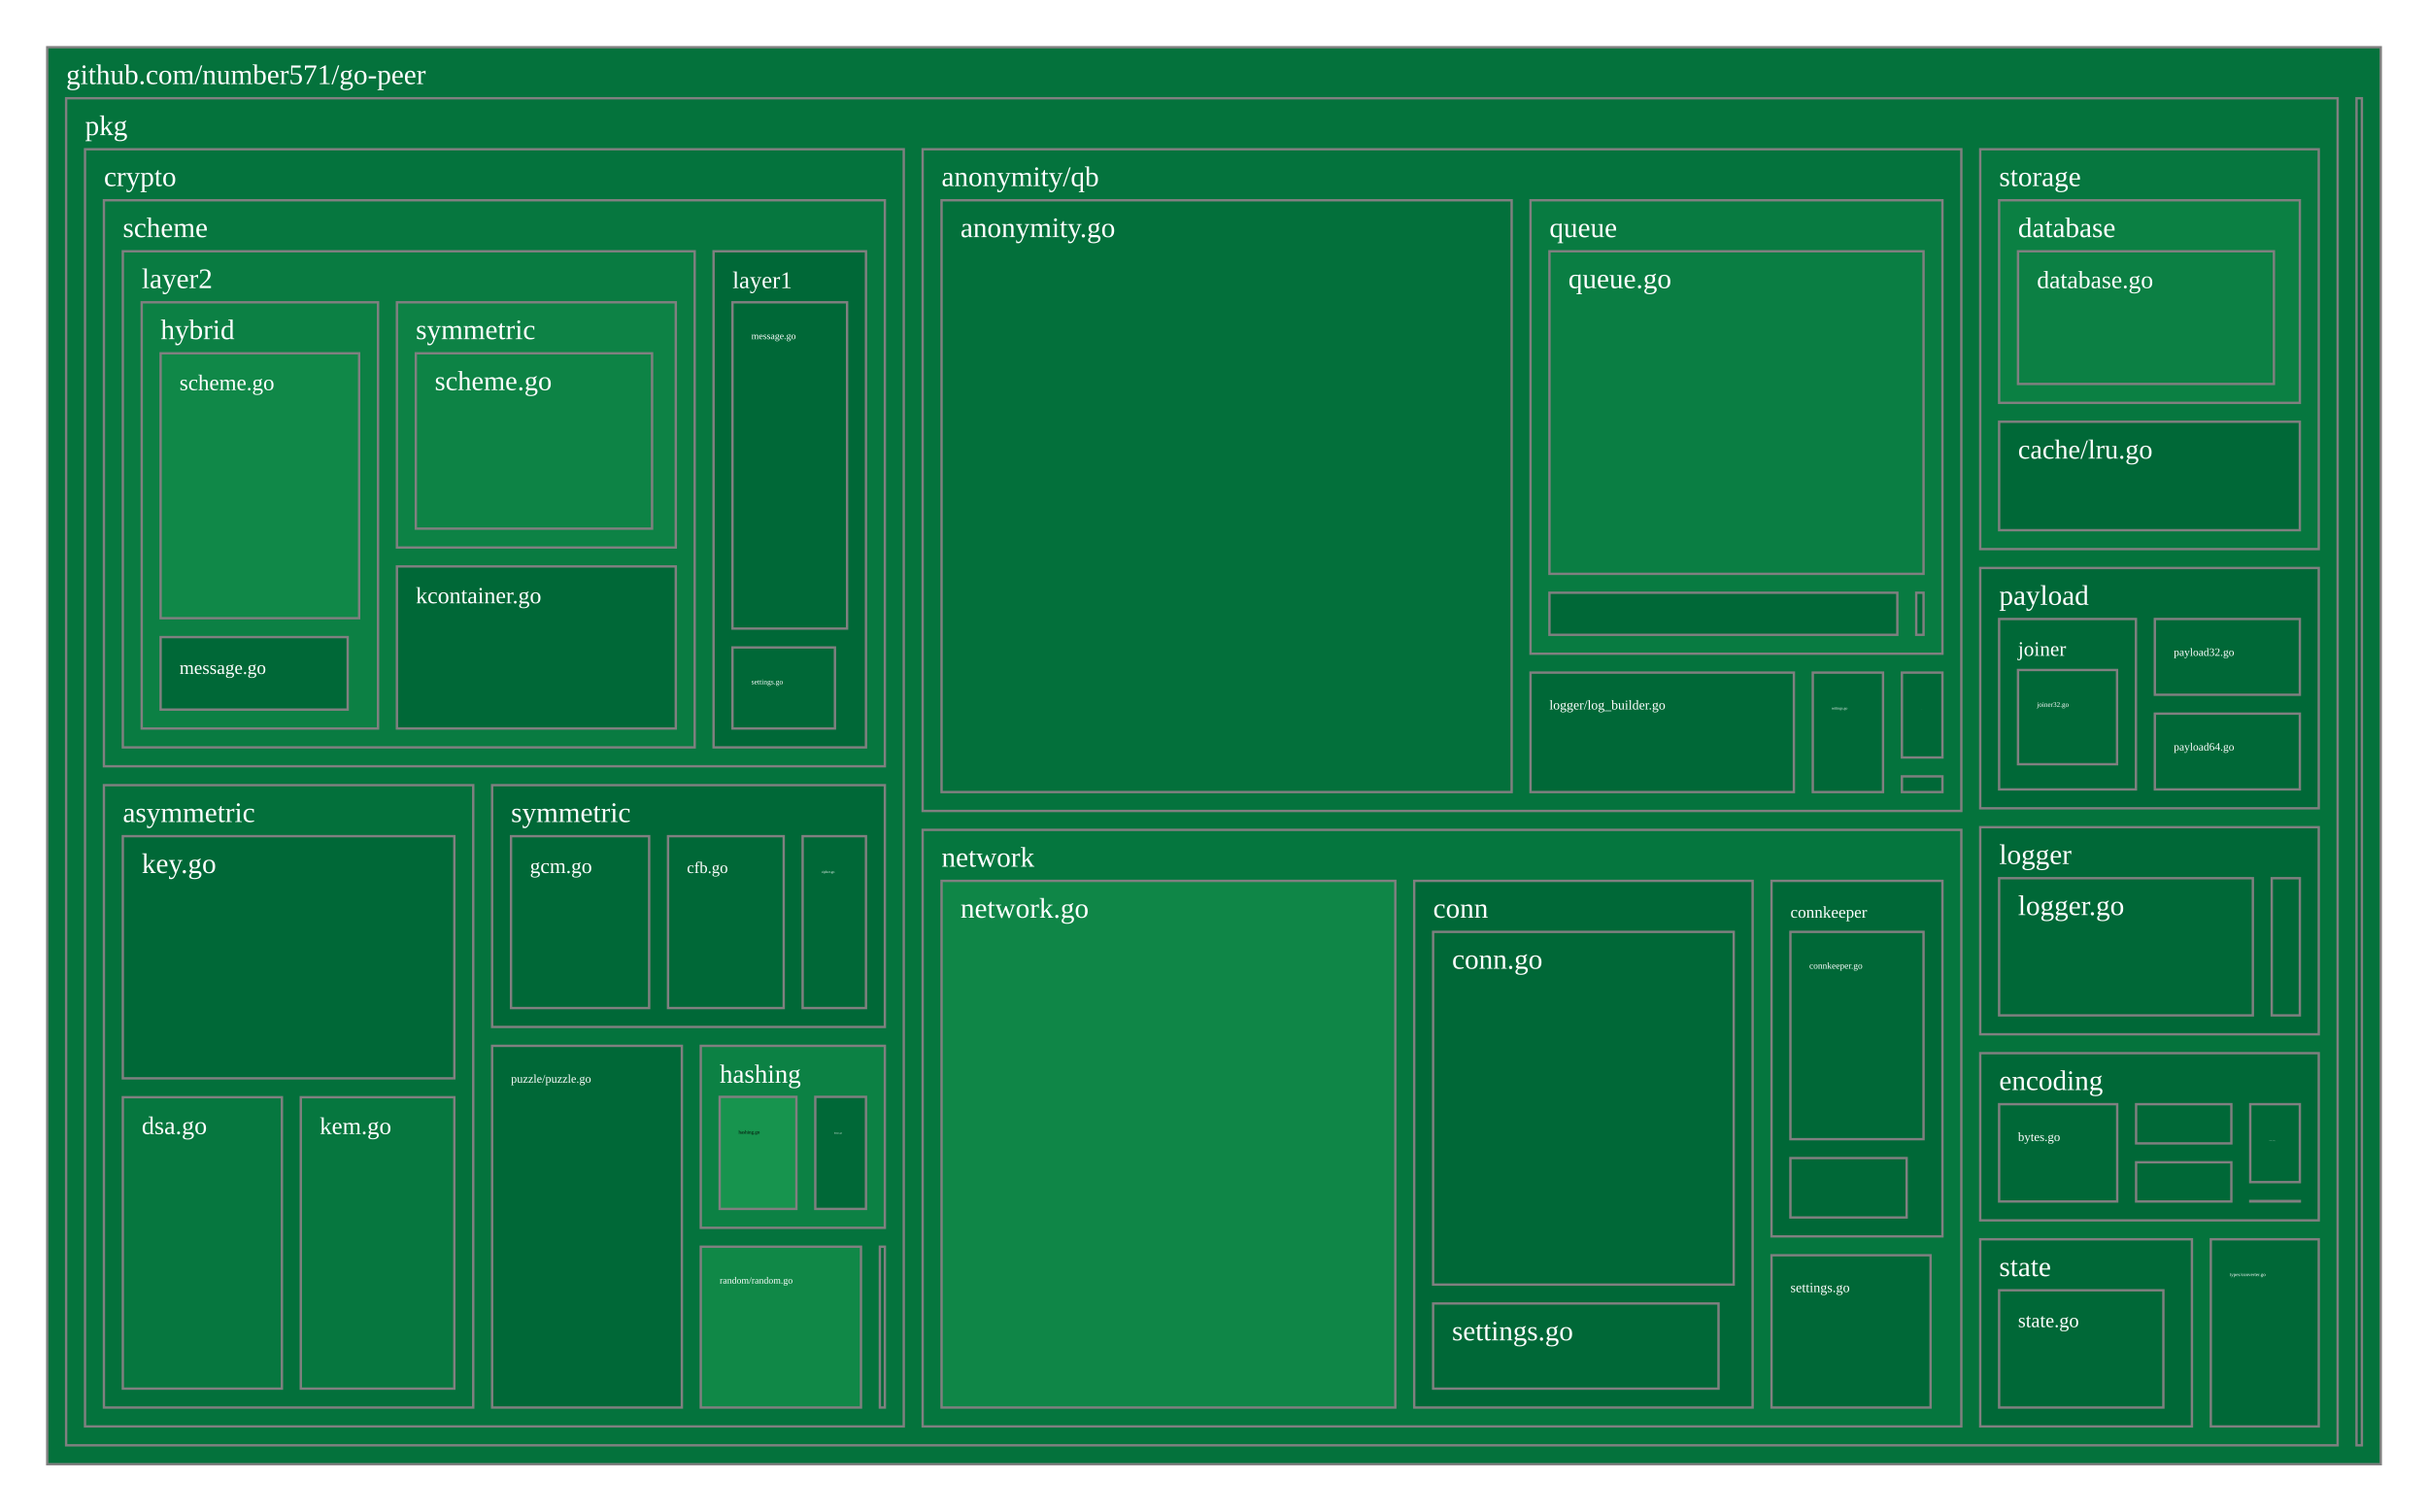
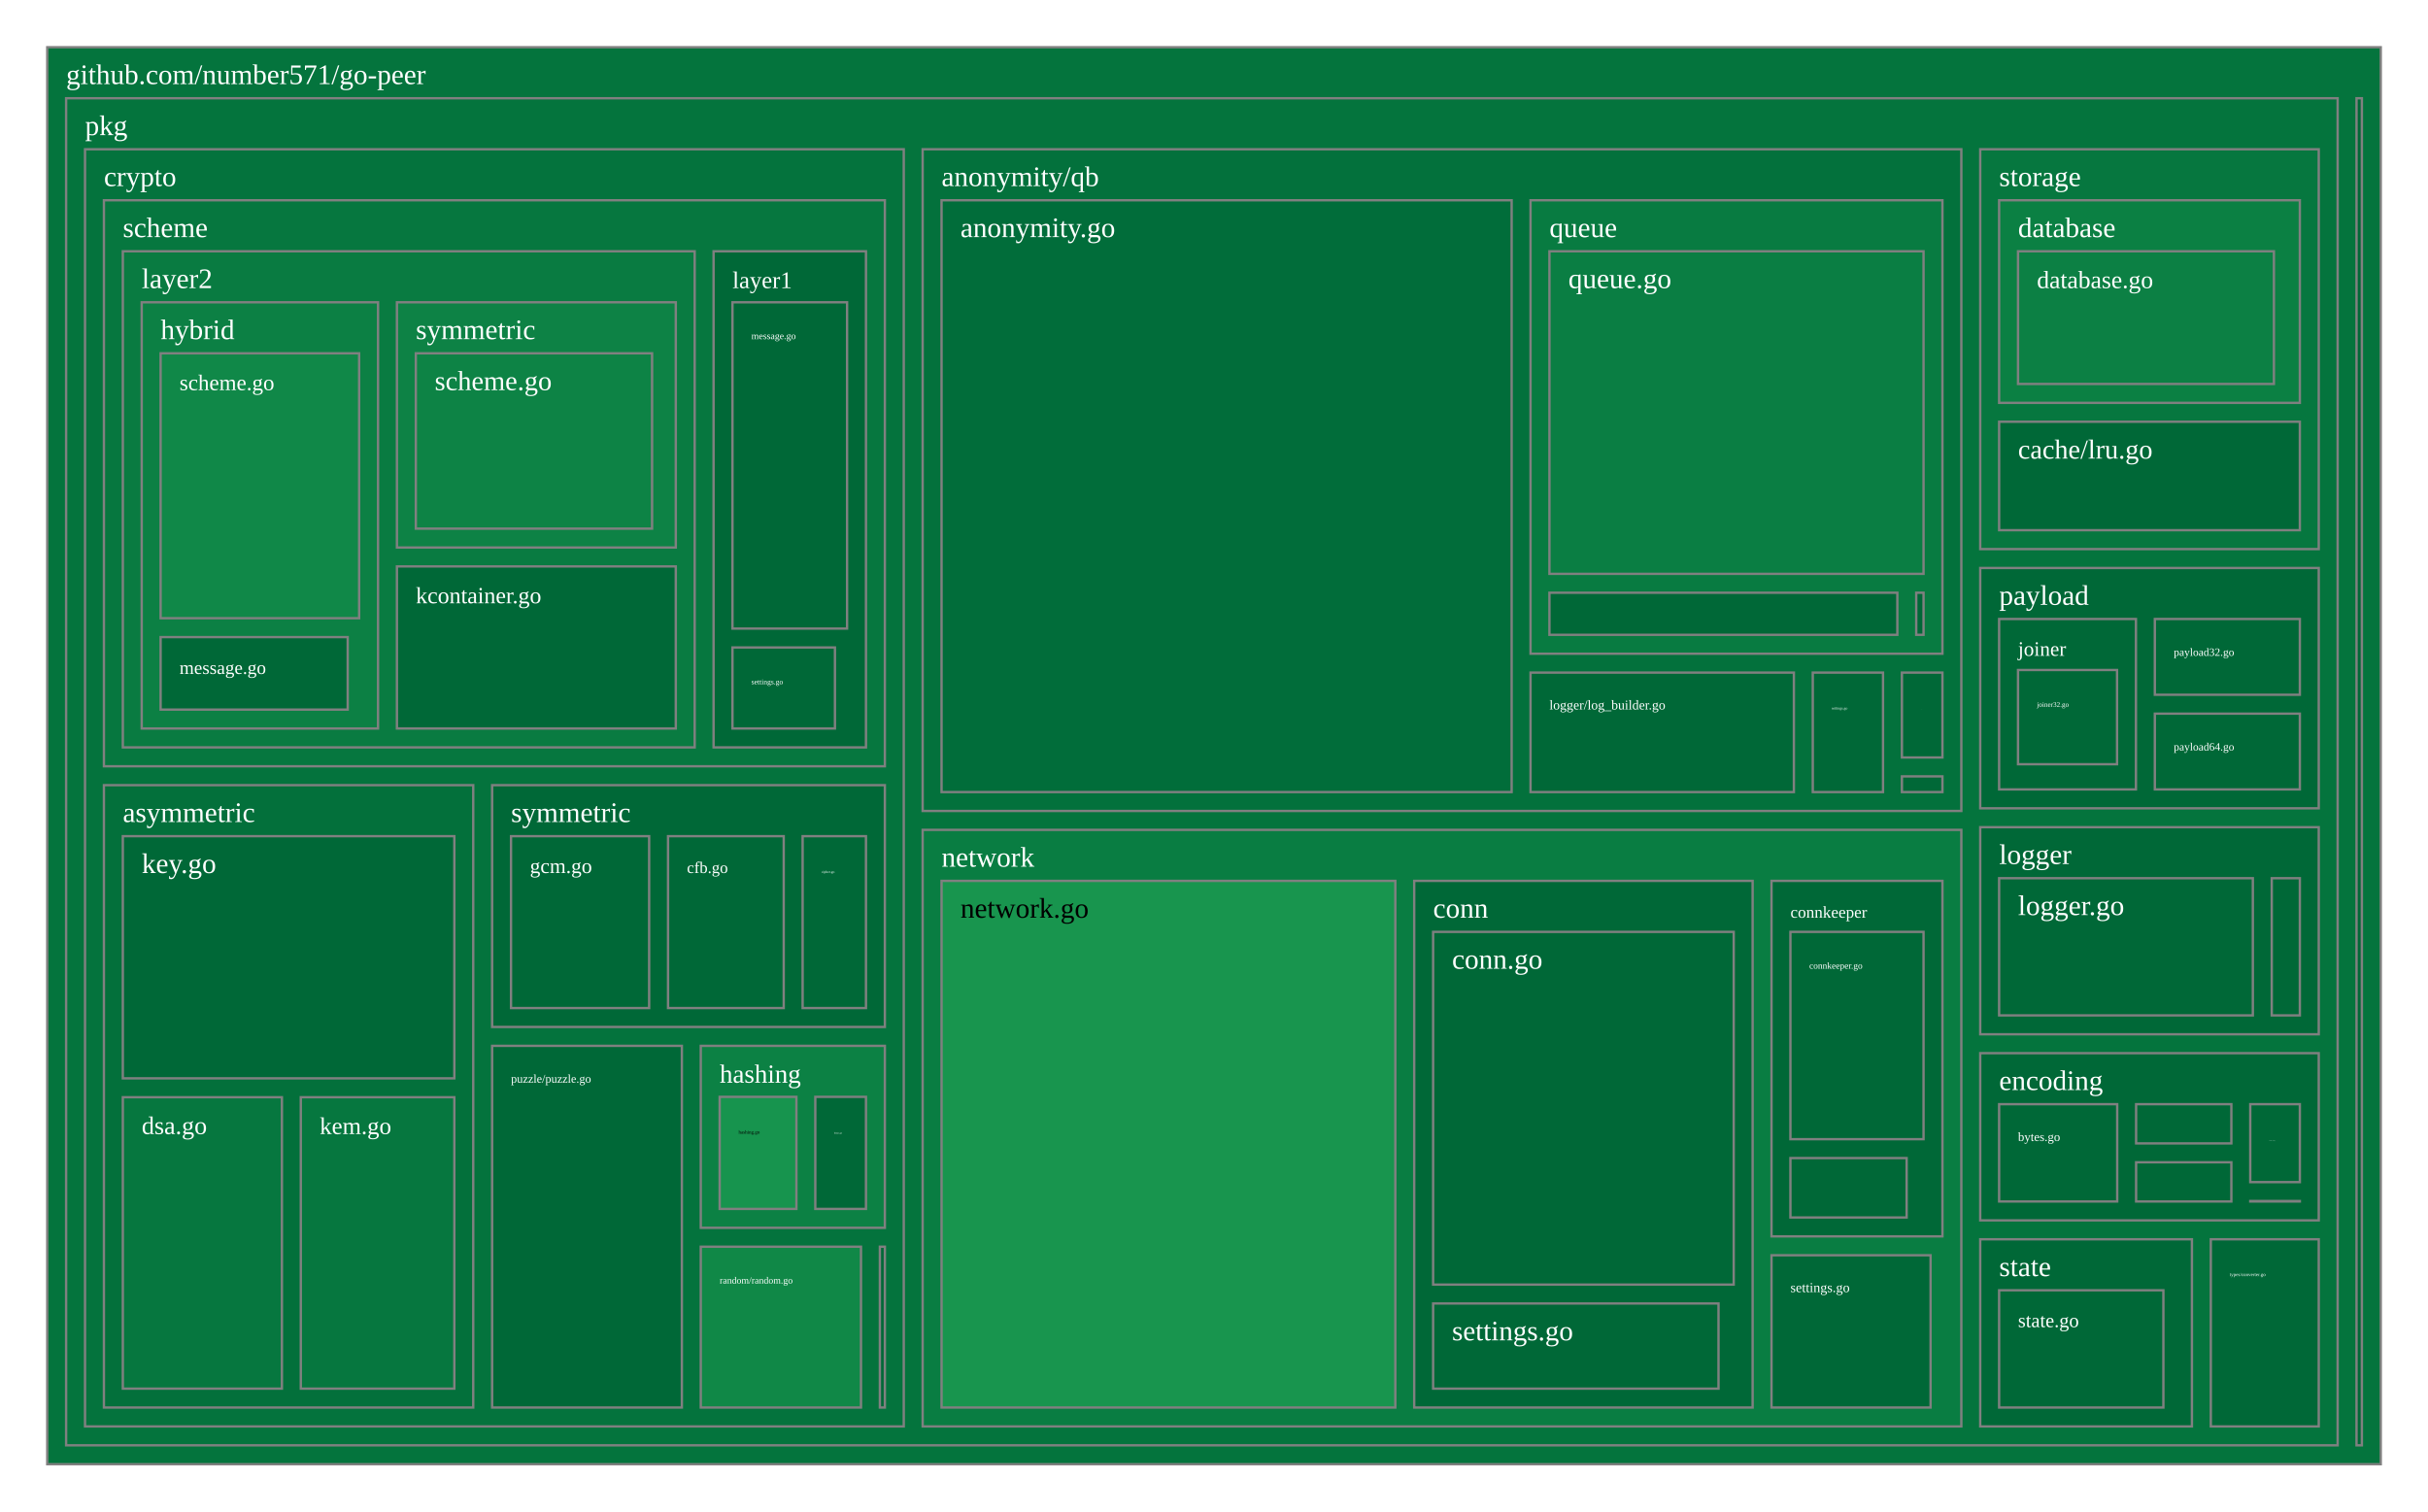
<svg xmlns="http://www.w3.org/2000/svg" viewBox="0 0 1028 640" style="background: white none repeat scroll 0% 0%;">
  <g>
-     <rect x="20" y="20" width="988" height="600" style="fill: rgb(4, 114, 60);opacity:1;fill-opacity:1.00;stroke:rgb(128,128,128);stroke-width:1px;stroke-opacity:1.00;" />
+     <rect x="20" y="20" width="988" height="600" style="fill: rgb(4, 116, 61);opacity:1;fill-opacity:1.00;stroke:rgb(128,128,128);stroke-width:1px;stroke-opacity:1.00;" />
    <text data-notex="1" text-anchor="start" transform="translate(28,35.6) scale(1)" style="font-family: Open Sans, verdana, arial, sans-serif !important; font-size: 12px; fill: rgb(255, 255, 255); fill-opacity: 1.00; white-space: pre;" data-math="N">github.com/number571/go-peer</text>
  </g>
  <g>
-     <rect x="28" y="41.6" width="961.742" height="570.4" style="fill: rgb(4, 115, 60);opacity:1;fill-opacity:1.00;stroke:rgb(128,128,128);stroke-width:1px;stroke-opacity:1.00;" />
+     <rect x="28" y="41.6" width="961.742" height="570.4" style="fill: rgb(4, 116, 61);opacity:1;fill-opacity:1.00;stroke:rgb(128,128,128);stroke-width:1px;stroke-opacity:1.00;" />
    <text data-notex="1" text-anchor="start" transform="translate(36,57.2) scale(1)" style="font-family: Open Sans, verdana, arial, sans-serif !important; font-size: 12px; fill: rgb(255, 255, 255); fill-opacity: 1.00; white-space: pre;" data-math="N">pkg</text>
  </g>
  <g>
    <rect x="997.742" y="41.6" width="2.258" height="570.4" style="fill: rgb(0, 104, 55);opacity:1;fill-opacity:1.00;stroke:rgb(128,128,128);stroke-width:1px;stroke-opacity:1.00;" />
  </g>
  <g>
-     <rect x="390.646" y="63.2" width="439.77" height="280.191" style="fill: rgb(4, 115, 61);opacity:1;fill-opacity:1.00;stroke:rgb(128,128,128);stroke-width:1px;stroke-opacity:1.00;" />
+     <rect x="390.646" y="63.2" width="439.77" height="280.191" style="fill: rgb(3, 113, 60);opacity:1;fill-opacity:1.00;stroke:rgb(128,128,128);stroke-width:1px;stroke-opacity:1.00;" />
    <text data-notex="1" text-anchor="start" transform="translate(398.6463,78.8) scale(1)" style="font-family: Open Sans, verdana, arial, sans-serif !important; font-size: 12px; fill: rgb(255, 255, 255); fill-opacity: 1.00; white-space: pre;" data-math="N">anonymity/qb</text>
  </g>
  <g>
    <rect x="36" y="63.2" width="346.646" height="540.8" style="fill: rgb(4, 115, 61);opacity:1;fill-opacity:1.00;stroke:rgb(128,128,128);stroke-width:1px;stroke-opacity:1.00;" />
    <text data-notex="1" text-anchor="start" transform="translate(44,78.8) scale(1)" style="font-family: Open Sans, verdana, arial, sans-serif !important; font-size: 12px; fill: rgb(255, 255, 255); fill-opacity: 1.00; white-space: pre;" data-math="N">crypto</text>
  </g>
  <g>
    <rect x="838.416" y="445.953" width="143.326" height="70.802" style="fill: rgb(0, 104, 55);opacity:1;fill-opacity:1.00;stroke:rgb(128,128,128);stroke-width:1px;stroke-opacity:1.00;" />
    <text data-notex="1" text-anchor="start" transform="translate(846.4163,461.5528) scale(1)" style="font-family: Open Sans, verdana, arial, sans-serif !important; font-size: 12px; fill: rgb(255, 255, 255); fill-opacity: 1.00; white-space: pre;" data-math="N">encoding</text>
  </g>
  <g>
    <rect x="838.416" y="350.265" width="143.326" height="87.688" style="fill: rgb(0, 104, 55);opacity:1;fill-opacity:1.00;stroke:rgb(128,128,128);stroke-width:1px;stroke-opacity:1.00;" />
    <text data-notex="1" text-anchor="start" transform="translate(846.4163,365.8646) scale(1)" style="font-family: Open Sans, verdana, arial, sans-serif !important; font-size: 12px; fill: rgb(255, 255, 255); fill-opacity: 1.00; white-space: pre;" data-math="N">logger</text>
  </g>
  <g>
-     <rect x="390.646" y="351.391" width="439.77" height="252.609" style="fill: rgb(5, 118, 62);opacity:1;fill-opacity:1.00;stroke:rgb(128,128,128);stroke-width:1px;stroke-opacity:1.00;" />
+     <rect x="390.646" y="351.391" width="439.77" height="252.609" style="fill: rgb(9, 125, 66);opacity:1;fill-opacity:1.00;stroke:rgb(128,128,128);stroke-width:1px;stroke-opacity:1.00;" />
    <text data-notex="1" text-anchor="start" transform="translate(398.6463,366.9913) scale(1)" style="font-family: Open Sans, verdana, arial, sans-serif !important; font-size: 12px; fill: rgb(255, 255, 255); fill-opacity: 1.00; white-space: pre;" data-math="N">network</text>
  </g>
  <g>
    <rect x="838.416" y="240.505" width="143.326" height="101.76" style="fill: rgb(0, 104, 55);opacity:1;fill-opacity:1.00;stroke:rgb(128,128,128);stroke-width:1px;stroke-opacity:1.00;" />
    <text data-notex="1" text-anchor="start" transform="translate(846.4163,256.1046) scale(1)" style="font-family: Open Sans, verdana, arial, sans-serif !important; font-size: 12px; fill: rgb(255, 255, 255); fill-opacity: 1.00; white-space: pre;" data-math="N">payload</text>
  </g>
  <g>
    <rect x="838.416" y="524.755" width="89.63" height="79.245" style="fill: rgb(0, 104, 55);opacity:1;fill-opacity:1.00;stroke:rgb(128,128,128);stroke-width:1px;stroke-opacity:1.00;" />
    <text data-notex="1" text-anchor="start" transform="translate(846.4163,540.3549) scale(1)" style="font-family: Open Sans, verdana, arial, sans-serif !important; font-size: 12px; fill: rgb(255, 255, 255); fill-opacity: 1.00; white-space: pre;" data-math="N">state</text>
  </g>
  <g>
    <rect x="838.416" y="63.2" width="143.326" height="169.305" style="fill: rgb(6, 119, 63);opacity:1;fill-opacity:1.00;stroke:rgb(128,128,128);stroke-width:1px;stroke-opacity:1.00;" />
    <text data-notex="1" text-anchor="start" transform="translate(846.4163,78.8) scale(1)" style="font-family: Open Sans, verdana, arial, sans-serif !important; font-size: 12px; fill: rgb(255, 255, 255); fill-opacity: 1.00; white-space: pre;" data-math="N">storage</text>
  </g>
  <g>
    <rect x="936.046" y="524.755" width="45.696" height="79.245" style="fill: rgb(0, 104, 55);opacity:1;fill-opacity:1.00;stroke:rgb(128,128,128);stroke-width:1px;stroke-opacity:1.00;" />
    <text data-notex="1" text-anchor="start" transform="translate(944.046,540.3549) scale(0.171854)" style="font-family: Open Sans, verdana, arial, sans-serif !important; font-size: 12px; fill: rgb(255, 255, 255); fill-opacity: 1.00; white-space: pre;" data-math="N">types/converter.go</text>
  </g>
  <g>
    <rect x="805.258" y="284.804" width="17.158" height="35.94" style="fill: rgb(0, 104, 55);opacity:1;fill-opacity:1.00;stroke:rgb(128,128,128);stroke-width:1px;stroke-opacity:1.00;" />
    <text data-notex="1" text-anchor="start" transform="translate(813.2579,300.4042) scale(0.00635)" style="font-family: Open Sans, verdana, arial, sans-serif !important; font-size: 12px; fill: rgb(255, 255, 255); fill-opacity: 1.00; white-space: pre;" data-math="N">adapters/adapter.go</text>
  </g>
  <g>
-     <rect x="398.646" y="84.8" width="241.372" height="250.591" style="fill: rgb(3, 112, 59);opacity:1;fill-opacity:1.00;stroke:rgb(128,128,128);stroke-width:1px;stroke-opacity:1.00;" />
+     <rect x="398.646" y="84.8" width="241.372" height="250.591" style="fill: rgb(1, 109, 58);opacity:1;fill-opacity:1.00;stroke:rgb(128,128,128);stroke-width:1px;stroke-opacity:1.00;" />
    <text data-notex="1" text-anchor="start" transform="translate(406.6463,100.4) scale(1)" style="font-family: Open Sans, verdana, arial, sans-serif !important; font-size: 12px; fill: rgb(255, 255, 255); fill-opacity: 1.00; white-space: pre;" data-math="N">anonymity.go</text>
  </g>
  <g>
    <rect x="805.258" y="328.745" width="17.158" height="6.647" style="fill: rgb(0, 104, 55);opacity:1;fill-opacity:1.00;stroke:rgb(128,128,128);stroke-width:1px;stroke-opacity:1.00;" />
  </g>
  <g>
    <rect x="648.018" y="284.804" width="111.502" height="50.587" style="fill: rgb(0, 104, 55);opacity:1;fill-opacity:1.00;stroke:rgb(128,128,128);stroke-width:1px;stroke-opacity:1.00;" />
    <text data-notex="1" text-anchor="start" transform="translate(656.0184,300.4042) scale(0.473721)" style="font-family: Open Sans, verdana, arial, sans-serif !important; font-size: 12px; fill: rgb(255, 255, 255); fill-opacity: 1.00; white-space: pre;" data-math="N">logger/log_builder.go</text>
  </g>
  <g>
    <rect x="648.018" y="84.8" width="174.398" height="192.004" style="fill: rgb(8, 123, 65);opacity:1;fill-opacity:1.00;stroke:rgb(128,128,128);stroke-width:1px;stroke-opacity:1.00;" />
    <text data-notex="1" text-anchor="start" transform="translate(656.0184,100.4) scale(1)" style="font-family: Open Sans, verdana, arial, sans-serif !important; font-size: 12px; fill: rgb(255, 255, 255); fill-opacity: 1.00; white-space: pre;" data-math="N">queue</text>
  </g>
  <g>
    <rect x="767.52" y="284.804" width="29.737" height="50.587" style="fill: rgb(0, 104, 55);opacity:1;fill-opacity:1.00;stroke:rgb(128,128,128);stroke-width:1px;stroke-opacity:1.00;" />
    <text data-notex="1" text-anchor="start" transform="translate(775.5204,300.4042) scale(0.13009)" style="font-family: Open Sans, verdana, arial, sans-serif !important; font-size: 12px; fill: rgb(255, 255, 255); fill-opacity: 1.00; white-space: pre;" data-math="N">settings.go</text>
  </g>
  <g>
    <rect x="44" y="332.471" width="156.364" height="263.529" style="fill: rgb(3, 112, 59);opacity:1;fill-opacity:1.00;stroke:rgb(128,128,128);stroke-width:1px;stroke-opacity:1.00;" />
    <text data-notex="1" text-anchor="start" transform="translate(52,348.0709) scale(1)" style="font-family: Open Sans, verdana, arial, sans-serif !important; font-size: 12px; fill: rgb(255, 255, 255); fill-opacity: 1.00; white-space: pre;" data-math="N">asymmetric</text>
  </g>
  <g>
    <rect x="296.699" y="442.849" width="77.947" height="77.052" style="fill: rgb(12, 129, 68);opacity:1;fill-opacity:1.00;stroke:rgb(128,128,128);stroke-width:1px;stroke-opacity:1.00;" />
    <text data-notex="1" text-anchor="start" transform="translate(304.6988,458.4486) scale(0.921837)" style="font-family: Open Sans, verdana, arial, sans-serif !important; font-size: 12px; fill: rgb(255, 255, 255); fill-opacity: 1.00; white-space: pre;" data-math="N">hashing</text>
  </g>
  <g>
    <rect x="372.535" y="527.901" width="2.111" height="68.099" style="fill: rgb(0, 104, 55);opacity:1;fill-opacity:1.00;stroke:rgb(128,128,128);stroke-width:1px;stroke-opacity:1.00;" />
  </g>
  <g>
    <rect x="208.364" y="442.849" width="80.335" height="153.151" style="fill: rgb(0, 104, 55);opacity:1;fill-opacity:1.00;stroke:rgb(128,128,128);stroke-width:1px;stroke-opacity:1.00;" />
    <text data-notex="1" text-anchor="start" transform="translate(216.3639,458.4486) scale(0.418847)" style="font-family: Open Sans, verdana, arial, sans-serif !important; font-size: 12px; fill: rgb(255, 255, 255); fill-opacity: 1.00; white-space: pre;" data-math="N">puzzle/puzzle.go</text>
  </g>
  <g>
    <rect x="296.699" y="527.901" width="67.836" height="68.099" style="fill: rgb(16, 136, 71);opacity:1;fill-opacity:1.00;stroke:rgb(128,128,128);stroke-width:1px;stroke-opacity:1.00;" />
    <text data-notex="1" text-anchor="start" transform="translate(304.6988,543.5007) scale(0.337474)" style="font-family: Open Sans, verdana, arial, sans-serif !important; font-size: 12px; fill: rgb(255, 255, 255); fill-opacity: 1.00; white-space: pre;" data-math="N">random/random.go</text>
  </g>
  <g>
    <rect x="44" y="84.8" width="330.646" height="239.671" style="fill: rgb(6, 119, 63);opacity:1;fill-opacity:1.00;stroke:rgb(128,128,128);stroke-width:1px;stroke-opacity:1.00;" />
    <text data-notex="1" text-anchor="start" transform="translate(52,100.4) scale(1)" style="font-family: Open Sans, verdana, arial, sans-serif !important; font-size: 12px; fill: rgb(255, 255, 255); fill-opacity: 1.00; white-space: pre;" data-math="N">scheme</text>
  </g>
  <g>
    <rect x="208.364" y="332.471" width="166.282" height="102.378" style="fill: rgb(0, 104, 55);opacity:1;fill-opacity:1.00;stroke:rgb(128,128,128);stroke-width:1px;stroke-opacity:1.00;" />
    <text data-notex="1" text-anchor="start" transform="translate(216.3639,348.0709) scale(1)" style="font-family: Open Sans, verdana, arial, sans-serif !important; font-size: 12px; fill: rgb(255, 255, 255); fill-opacity: 1.00; white-space: pre;" data-math="N">symmetric</text>
  </g>
  <g>
    <rect x="846.416" y="467.553" width="49.997" height="41.202" style="fill: rgb(0, 104, 55);opacity:1;fill-opacity:1.00;stroke:rgb(128,128,128);stroke-width:1px;stroke-opacity:1.00;" />
    <text data-notex="1" text-anchor="start" transform="translate(854.4163,483.1528) scale(0.442668)" style="font-family: Open Sans, verdana, arial, sans-serif !important; font-size: 12px; fill: rgb(255, 255, 255); fill-opacity: 1.00; white-space: pre;" data-math="N">bytes.go</text>
  </g>
  <g>
    <rect x="952.744" y="508.555" width="20.998" height="0.2" style="fill: rgb(0, 104, 55);opacity:1;fill-opacity:1.00;stroke:rgb(128,128,128);stroke-width:1px;stroke-opacity:1.00;" />
  </g>
  <g>
    <rect x="904.413" y="467.553" width="40.331" height="16.601" style="fill: rgb(0, 104, 55);opacity:1;fill-opacity:1.00;stroke:rgb(128,128,128);stroke-width:1px;stroke-opacity:1.00;" />
  </g>
  <g>
    <rect x="904.413" y="492.154" width="40.331" height="16.601" style="fill: rgb(0, 104, 55);opacity:1;fill-opacity:1.00;stroke:rgb(128,128,128);stroke-width:1px;stroke-opacity:1.00;" />
  </g>
  <g>
    <rect x="952.744" y="467.553" width="20.998" height="33.002" style="fill: rgb(0, 104, 55);opacity:1;fill-opacity:1.00;stroke:rgb(128,128,128);stroke-width:1px;stroke-opacity:1.00;" />
    <text data-notex="1" text-anchor="start" transform="translate(960.7439,483.1528) scale(0.030628)" style="font-family: Open Sans, verdana, arial, sans-serif !important; font-size: 12px; fill: rgb(255, 255, 255); fill-opacity: 1.00; white-space: pre;" data-math="N">serialize_yaml.go</text>
  </g>
  <g>
    <rect x="846.416" y="371.865" width="107.425" height="58.088" style="fill: rgb(0, 104, 55);opacity:1;fill-opacity:1.00;stroke:rgb(128,128,128);stroke-width:1px;stroke-opacity:1.00;" />
    <text data-notex="1" text-anchor="start" transform="translate(854.4163,387.4646) scale(1)" style="font-family: Open Sans, verdana, arial, sans-serif !important; font-size: 12px; fill: rgb(255, 255, 255); fill-opacity: 1.00; white-space: pre;" data-math="N">logger.go</text>
  </g>
  <g>
    <rect x="961.841" y="371.865" width="11.901" height="58.088" style="fill: rgb(0, 104, 55);opacity:1;fill-opacity:1.00;stroke:rgb(128,128,128);stroke-width:1px;stroke-opacity:1.00;" />
  </g>
  <g>
    <rect x="598.773" y="372.991" width="143.277" height="223.009" style="fill: rgb(0, 104, 55);opacity:1;fill-opacity:1.00;stroke:rgb(128,128,128);stroke-width:1px;stroke-opacity:1.00;" />
    <text data-notex="1" text-anchor="start" transform="translate(606.7732,388.5913) scale(1)" style="font-family: Open Sans, verdana, arial, sans-serif !important; font-size: 12px; fill: rgb(255, 255, 255); fill-opacity: 1.00; white-space: pre;" data-math="N">conn</text>
  </g>
  <g>
    <rect x="750.05" y="372.991" width="72.366" height="150.535" style="fill: rgb(0, 104, 55);opacity:1;fill-opacity:1.00;stroke:rgb(128,128,128);stroke-width:1px;stroke-opacity:1.00;" />
    <text data-notex="1" text-anchor="start" transform="translate(758.0503,388.5913) scale(0.587145)" style="font-family: Open Sans, verdana, arial, sans-serif !important; font-size: 12px; fill: rgb(255, 255, 255); fill-opacity: 1.00; white-space: pre;" data-math="N">connkeeper</text>
  </g>
  <g>
-     <rect x="398.646" y="372.991" width="192.127" height="223.009" style="fill: rgb(15, 134, 71);opacity:1;fill-opacity:1.00;stroke:rgb(128,128,128);stroke-width:1px;stroke-opacity:1.00;" />
-     <text data-notex="1" text-anchor="start" transform="translate(406.6463,388.5913) scale(1)" style="font-family: Open Sans, verdana, arial, sans-serif !important; font-size: 12px; fill: rgb(255, 255, 255); fill-opacity: 1.00; white-space: pre;" data-math="N">network.go</text>
+     <rect x="398.646" y="372.991" width="192.127" height="223.009" style="fill: rgb(24, 149, 78);opacity:1;fill-opacity:1.00;stroke:rgb(128,128,128);stroke-width:1px;stroke-opacity:1.00;" />
+     <text data-notex="1" text-anchor="start" transform="translate(406.6463,388.5913) scale(1)" style="font-family: Open Sans, verdana, arial, sans-serif !important; font-size: 12px; fill: rgb(0, 0, 0); fill-opacity: 1.00; white-space: pre;" data-math="N">network.go</text>
  </g>
  <g>
    <rect x="750.05" y="531.527" width="67.343" height="64.473" style="fill: rgb(0, 104, 55);opacity:1;fill-opacity:1.00;stroke:rgb(128,128,128);stroke-width:1px;stroke-opacity:1.00;" />
    <text data-notex="1" text-anchor="start" transform="translate(758.0503,547.1267) scale(0.486203)" style="font-family: Open Sans, verdana, arial, sans-serif !important; font-size: 12px; fill: rgb(255, 255, 255); fill-opacity: 1.00; white-space: pre;" data-math="N">settings.go</text>
  </g>
  <g>
    <rect x="846.416" y="262.105" width="57.928" height="72.16" style="fill: rgb(0, 104, 55);opacity:1;fill-opacity:1.00;stroke:rgb(128,128,128);stroke-width:1px;stroke-opacity:1.00;" />
    <text data-notex="1" text-anchor="start" transform="translate(854.4163,277.7046) scale(0.727918)" style="font-family: Open Sans, verdana, arial, sans-serif !important; font-size: 12px; fill: rgb(255, 255, 255); fill-opacity: 1.00; white-space: pre;" data-math="N">joiner</text>
  </g>
  <g>
    <rect x="912.344" y="262.105" width="61.398" height="32.08" style="fill: rgb(0, 104, 55);opacity:1;fill-opacity:1.00;stroke:rgb(128,128,128);stroke-width:1px;stroke-opacity:1.00;" />
    <text data-notex="1" text-anchor="start" transform="translate(920.3444,277.7046) scale(0.39408)" style="font-family: Open Sans, verdana, arial, sans-serif !important; font-size: 12px; fill: rgb(255, 255, 255); fill-opacity: 1.00; white-space: pre;" data-math="N">payload32.go</text>
  </g>
  <g>
    <rect x="912.344" y="302.185" width="61.398" height="32.08" style="fill: rgb(0, 104, 55);opacity:1;fill-opacity:1.00;stroke:rgb(128,128,128);stroke-width:1px;stroke-opacity:1.00;" />
    <text data-notex="1" text-anchor="start" transform="translate(920.3444,317.7846) scale(0.39408)" style="font-family: Open Sans, verdana, arial, sans-serif !important; font-size: 12px; fill: rgb(255, 255, 255); fill-opacity: 1.00; white-space: pre;" data-math="N">payload64.go</text>
  </g>
  <g>
    <rect x="846.416" y="546.355" width="69.548" height="49.645" style="fill: rgb(0, 104, 55);opacity:1;fill-opacity:1.00;stroke:rgb(128,128,128);stroke-width:1px;stroke-opacity:1.00;" />
    <text data-notex="1" text-anchor="start" transform="translate(854.4163,561.9549) scale(0.697243)" style="font-family: Open Sans, verdana, arial, sans-serif !important; font-size: 12px; fill: rgb(255, 255, 255); fill-opacity: 1.00; white-space: pre;" data-math="N">state.go</text>
  </g>
  <g>
    <rect x="846.416" y="178.581" width="127.326" height="45.924" style="fill: rgb(0, 104, 55);opacity:1;fill-opacity:1.00;stroke:rgb(128,128,128);stroke-width:1px;stroke-opacity:1.00;" />
    <text data-notex="1" text-anchor="start" transform="translate(854.4163,194.1807) scale(0.966372)" style="font-family: Open Sans, verdana, arial, sans-serif !important; font-size: 12px; fill: rgb(255, 255, 255); fill-opacity: 1.00; white-space: pre;" data-math="N">cache/lru.go</text>
  </g>
  <g>
    <rect x="846.416" y="84.8" width="127.326" height="85.781" style="fill: rgb(11, 128, 67);opacity:1;fill-opacity:1.00;stroke:rgb(128,128,128);stroke-width:1px;stroke-opacity:1.00;" />
    <text data-notex="1" text-anchor="start" transform="translate(854.4163,100.4) scale(1)" style="font-family: Open Sans, verdana, arial, sans-serif !important; font-size: 12px; fill: rgb(255, 255, 255); fill-opacity: 1.00; white-space: pre;" data-math="N">database</text>
  </g>
  <g>
    <rect x="811.323" y="250.985" width="3.093" height="17.819" style="fill: rgb(0, 104, 55);opacity:1;fill-opacity:1.00;stroke:rgb(128,128,128);stroke-width:1px;stroke-opacity:1.00;" />
  </g>
  <g>
    <rect x="656.018" y="106.4" width="158.398" height="136.585" style="fill: rgb(10, 126, 67);opacity:1;fill-opacity:1.00;stroke:rgb(128,128,128);stroke-width:1px;stroke-opacity:1.00;" />
    <text data-notex="1" text-anchor="start" transform="translate(664.0184,122) scale(1)" style="font-family: Open Sans, verdana, arial, sans-serif !important; font-size: 12px; fill: rgb(255, 255, 255); fill-opacity: 1.00; white-space: pre;" data-math="N">queue.go</text>
  </g>
  <g>
    <rect x="656.018" y="250.985" width="147.305" height="17.819" style="fill: rgb(0, 104, 55);opacity:1;fill-opacity:1.00;stroke:rgb(128,128,128);stroke-width:1px;stroke-opacity:1.00;" />
  </g>
  <g>
    <rect x="52" y="464.607" width="67.359" height="123.393" style="fill: rgb(6, 119, 63);opacity:1;fill-opacity:1.00;stroke:rgb(128,128,128);stroke-width:1px;stroke-opacity:1.00;" />
    <text data-notex="1" text-anchor="start" transform="translate(60,480.2075) scale(0.891657)" style="font-family: Open Sans, verdana, arial, sans-serif !important; font-size: 12px; fill: rgb(255, 255, 255); fill-opacity: 1.00; white-space: pre;" data-math="N">dsa.go</text>
  </g>
  <g>
    <rect x="127.359" y="464.607" width="65.004" height="123.393" style="fill: rgb(6, 119, 63);opacity:1;fill-opacity:1.00;stroke:rgb(128,128,128);stroke-width:1px;stroke-opacity:1.00;" />
    <text data-notex="1" text-anchor="start" transform="translate(135.3594,480.2075) scale(0.850772)" style="font-family: Open Sans, verdana, arial, sans-serif !important; font-size: 12px; fill: rgb(255, 255, 255); fill-opacity: 1.00; white-space: pre;" data-math="N">kem.go</text>
  </g>
  <g>
    <rect x="52" y="354.071" width="140.364" height="102.537" style="fill: rgb(0, 104, 55);opacity:1;fill-opacity:1.00;stroke:rgb(128,128,128);stroke-width:1px;stroke-opacity:1.00;" />
    <text data-notex="1" text-anchor="start" transform="translate(60,369.6709) scale(1)" style="font-family: Open Sans, verdana, arial, sans-serif !important; font-size: 12px; fill: rgb(255, 255, 255); fill-opacity: 1.00; white-space: pre;" data-math="N">key.go</text>
  </g>
  <g>
    <rect x="304.699" y="464.449" width="32.496" height="47.452" style="fill: rgb(23, 148, 78);opacity:1;fill-opacity:1.00;stroke:rgb(128,128,128);stroke-width:1px;stroke-opacity:1.00;" />
    <text data-notex="1" text-anchor="start" transform="translate(312.6988,480.0486) scale(0.171832)" style="font-family: Open Sans, verdana, arial, sans-serif !important; font-size: 12px; fill: rgb(0, 0, 0); fill-opacity: 1.00; white-space: pre;" data-math="N">hashing.go</text>
  </g>
  <g>
    <rect x="345.195" y="464.449" width="21.452" height="47.452" style="fill: rgb(0, 104, 55);opacity:1;fill-opacity:1.00;stroke:rgb(128,128,128);stroke-width:1px;stroke-opacity:1.00;" />
    <text data-notex="1" text-anchor="start" transform="translate(353.1947,480.0486) scale(0.081125)" style="font-family: Open Sans, verdana, arial, sans-serif !important; font-size: 12px; fill: rgb(255, 255, 255); fill-opacity: 1.00; white-space: pre;" data-math="N">hmac.go</text>
  </g>
  <g>
    <rect x="302.125" y="106.4" width="64.521" height="210.071" style="fill: rgb(0, 104, 55);opacity:1;fill-opacity:1.00;stroke:rgb(128,128,128);stroke-width:1px;stroke-opacity:1.00;" />
    <text data-notex="1" text-anchor="start" transform="translate(310.1249,122) scale(0.842386)" style="font-family: Open Sans, verdana, arial, sans-serif !important; font-size: 12px; fill: rgb(255, 255, 255); fill-opacity: 1.00; white-space: pre;" data-math="N">layer1</text>
  </g>
  <g>
    <rect x="52" y="106.4" width="242.125" height="210.071" style="fill: rgb(9, 123, 65);opacity:1;fill-opacity:1.00;stroke:rgb(128,128,128);stroke-width:1px;stroke-opacity:1.00;" />
    <text data-notex="1" text-anchor="start" transform="translate(60,122) scale(1)" style="font-family: Open Sans, verdana, arial, sans-serif !important; font-size: 12px; fill: rgb(255, 255, 255); fill-opacity: 1.00; white-space: pre;" data-math="N">layer2</text>
  </g>
  <g>
    <rect x="282.842" y="354.071" width="48.982" height="72.778" style="fill: rgb(0, 104, 55);opacity:1;fill-opacity:1.00;stroke:rgb(128,128,128);stroke-width:1px;stroke-opacity:1.00;" />
    <text data-notex="1" text-anchor="start" transform="translate(290.8425,369.6709) scale(0.572598)" style="font-family: Open Sans, verdana, arial, sans-serif !important; font-size: 12px; fill: rgb(255, 255, 255); fill-opacity: 1.00; white-space: pre;" data-math="N">cfb.go</text>
  </g>
  <g>
    <rect x="339.824" y="354.071" width="26.822" height="72.778" style="fill: rgb(0, 104, 55);opacity:1;fill-opacity:1.00;stroke:rgb(128,128,128);stroke-width:1px;stroke-opacity:1.00;" />
    <text data-notex="1" text-anchor="start" transform="translate(347.8241,369.6709) scale(0.125256)" style="font-family: Open Sans, verdana, arial, sans-serif !important; font-size: 12px; fill: rgb(255, 255, 255); fill-opacity: 1.00; white-space: pre;" data-math="N">cipher.go</text>
  </g>
  <g>
    <rect x="216.364" y="354.071" width="58.479" height="72.778" style="fill: rgb(0, 104, 55);opacity:1;fill-opacity:1.00;stroke:rgb(128,128,128);stroke-width:1px;stroke-opacity:1.00;" />
    <text data-notex="1" text-anchor="start" transform="translate(224.3639,369.6709) scale(0.737476)" style="font-family: Open Sans, verdana, arial, sans-serif !important; font-size: 12px; fill: rgb(255, 255, 255); fill-opacity: 1.00; white-space: pre;" data-math="N">gcm.go</text>
  </g>
  <g>
    <rect x="606.773" y="394.591" width="127.277" height="149.351" style="fill: rgb(0, 104, 55);opacity:1;fill-opacity:1.00;stroke:rgb(128,128,128);stroke-width:1px;stroke-opacity:1.00;" />
    <text data-notex="1" text-anchor="start" transform="translate(614.7732,410.1913) scale(1)" style="font-family: Open Sans, verdana, arial, sans-serif !important; font-size: 12px; fill: rgb(255, 255, 255); fill-opacity: 1.00; white-space: pre;" data-math="N">conn.go</text>
  </g>
  <g>
    <rect x="606.773" y="551.942" width="120.835" height="36.058" style="fill: rgb(0, 104, 55);opacity:1;fill-opacity:1.00;stroke:rgb(128,128,128);stroke-width:1px;stroke-opacity:1.00;" />
    <text data-notex="1" text-anchor="start" transform="translate(614.7732,567.5419) scale(0.992759)" style="font-family: Open Sans, verdana, arial, sans-serif !important; font-size: 12px; fill: rgb(255, 255, 255); fill-opacity: 1.00; white-space: pre;" data-math="N">settings.go</text>
  </g>
  <g>
    <rect x="758.05" y="394.591" width="56.366" height="87.781" style="fill: rgb(0, 104, 55);opacity:1;fill-opacity:1.00;stroke:rgb(128,128,128);stroke-width:1px;stroke-opacity:1.00;" />
    <text data-notex="1" text-anchor="start" transform="translate(766.0503,410.1913) scale(0.323445)" style="font-family: Open Sans, verdana, arial, sans-serif !important; font-size: 12px; fill: rgb(255, 255, 255); fill-opacity: 1.00; white-space: pre;" data-math="N">connkeeper.go</text>
  </g>
  <g>
    <rect x="758.05" y="490.372" width="49.214" height="25.155" style="fill: rgb(0, 104, 55);opacity:1;fill-opacity:1.00;stroke:rgb(128,128,128);stroke-width:1px;stroke-opacity:1.00;" />
  </g>
  <g>
    <rect x="854.416" y="283.705" width="41.928" height="39.899" style="fill: rgb(0, 104, 55);opacity:1;fill-opacity:1.00;stroke:rgb(128,128,128);stroke-width:1px;stroke-opacity:1.00;" />
    <text data-notex="1" text-anchor="start" transform="translate(862.4163,299.3046) scale(0.245531)" style="font-family: Open Sans, verdana, arial, sans-serif !important; font-size: 12px; fill: rgb(255, 255, 255); fill-opacity: 1.00; white-space: pre;" data-math="N">joiner32.go</text>
  </g>
  <g>
    <rect x="854.416" y="106.4" width="108.343" height="56.181" style="fill: rgb(12, 128, 68);opacity:1;fill-opacity:1.00;stroke:rgb(128,128,128);stroke-width:1px;stroke-opacity:1.00;" />
    <text data-notex="1" text-anchor="start" transform="translate(862.4163,122) scale(0.87446)" style="font-family: Open Sans, verdana, arial, sans-serif !important; font-size: 12px; fill: rgb(255, 255, 255); fill-opacity: 1.00; white-space: pre;" data-math="N">database.go</text>
  </g>
  <g>
    <rect x="310.125" y="128" width="48.521" height="138.161" style="fill: rgb(0, 104, 55);opacity:1;fill-opacity:1.00;stroke:rgb(128,128,128);stroke-width:1px;stroke-opacity:1.00;" />
    <text data-notex="1" text-anchor="start" transform="translate(318.1249,143.6) scale(0.338765)" style="font-family: Open Sans, verdana, arial, sans-serif !important; font-size: 12px; fill: rgb(255, 255, 255); fill-opacity: 1.00; white-space: pre;" data-math="N">message.go</text>
  </g>
  <g>
    <rect x="310.125" y="274.161" width="43.383" height="34.31" style="fill: rgb(0, 104, 55);opacity:1;fill-opacity:1.00;stroke:rgb(128,128,128);stroke-width:1px;stroke-opacity:1.00;" />
    <text data-notex="1" text-anchor="start" transform="translate(318.1249,289.7611) scale(0.25931)" style="font-family: Open Sans, verdana, arial, sans-serif !important; font-size: 12px; fill: rgb(255, 255, 255); fill-opacity: 1.00; white-space: pre;" data-math="N">settings.go</text>
  </g>
  <g>
    <rect x="60" y="128" width="100.058" height="180.471" style="fill: rgb(12, 128, 68);opacity:1;fill-opacity:1.00;stroke:rgb(128,128,128);stroke-width:1px;stroke-opacity:1.00;" />
    <text data-notex="1" text-anchor="start" transform="translate(68,143.6) scale(1)" style="font-family: Open Sans, verdana, arial, sans-serif !important; font-size: 12px; fill: rgb(255, 255, 255); fill-opacity: 1.00; white-space: pre;" data-math="N">hybrid</text>
  </g>
  <g>
    <rect x="168.058" y="239.84" width="118.067" height="68.631" style="fill: rgb(0, 104, 55);opacity:1;fill-opacity:1.00;stroke:rgb(128,128,128);stroke-width:1px;stroke-opacity:1.00;" />
    <text data-notex="1" text-anchor="start" transform="translate(176.0576,255.4399) scale(0.817846)" style="font-family: Open Sans, verdana, arial, sans-serif !important; font-size: 12px; fill: rgb(255, 255, 255); fill-opacity: 1.00; white-space: pre;" data-math="N">kcontainer.go</text>
  </g>
  <g>
    <rect x="168.058" y="128" width="118.067" height="103.84" style="fill: rgb(13, 130, 69);opacity:1;fill-opacity:1.00;stroke:rgb(128,128,128);stroke-width:1px;stroke-opacity:1.00;" />
    <text data-notex="1" text-anchor="start" transform="translate(176.0576,143.6) scale(1)" style="font-family: Open Sans, verdana, arial, sans-serif !important; font-size: 12px; fill: rgb(255, 255, 255); fill-opacity: 1.00; white-space: pre;" data-math="N">symmetric</text>
  </g>
  <g>
    <rect x="68" y="269.772" width="79.212" height="30.699" style="fill: rgb(0, 104, 55);opacity:1;fill-opacity:1.00;stroke:rgb(128,128,128);stroke-width:1px;stroke-opacity:1.00;" />
    <text data-notex="1" text-anchor="start" transform="translate(76,285.3716) scale(0.658463)" style="font-family: Open Sans, verdana, arial, sans-serif !important; font-size: 12px; fill: rgb(255, 255, 255); fill-opacity: 1.00; white-space: pre;" data-math="N">message.go</text>
  </g>
  <g>
    <rect x="68" y="149.6" width="84.058" height="112.172" style="fill: rgb(16, 136, 72);opacity:1;fill-opacity:1.00;stroke:rgb(128,128,128);stroke-width:1px;stroke-opacity:1.00;" />
    <text data-notex="1" text-anchor="start" transform="translate(76,165.2) scale(0.787704)" style="font-family: Open Sans, verdana, arial, sans-serif !important; font-size: 12px; fill: rgb(255, 255, 255); fill-opacity: 1.00; white-space: pre;" data-math="N">scheme.go</text>
  </g>
  <g>
    <rect x="176.058" y="149.6" width="100.029" height="74.24" style="fill: rgb(13, 131, 69);opacity:1;fill-opacity:1.00;stroke:rgb(128,128,128);stroke-width:1px;stroke-opacity:1.00;" />
    <text data-notex="1" text-anchor="start" transform="translate(184.0576,165.2) scale(0.972557)" style="font-family: Open Sans, verdana, arial, sans-serif !important; font-size: 12px; fill: rgb(255, 255, 255); fill-opacity: 1.00; white-space: pre;" data-math="N">scheme.go</text>
  </g>
</svg>
